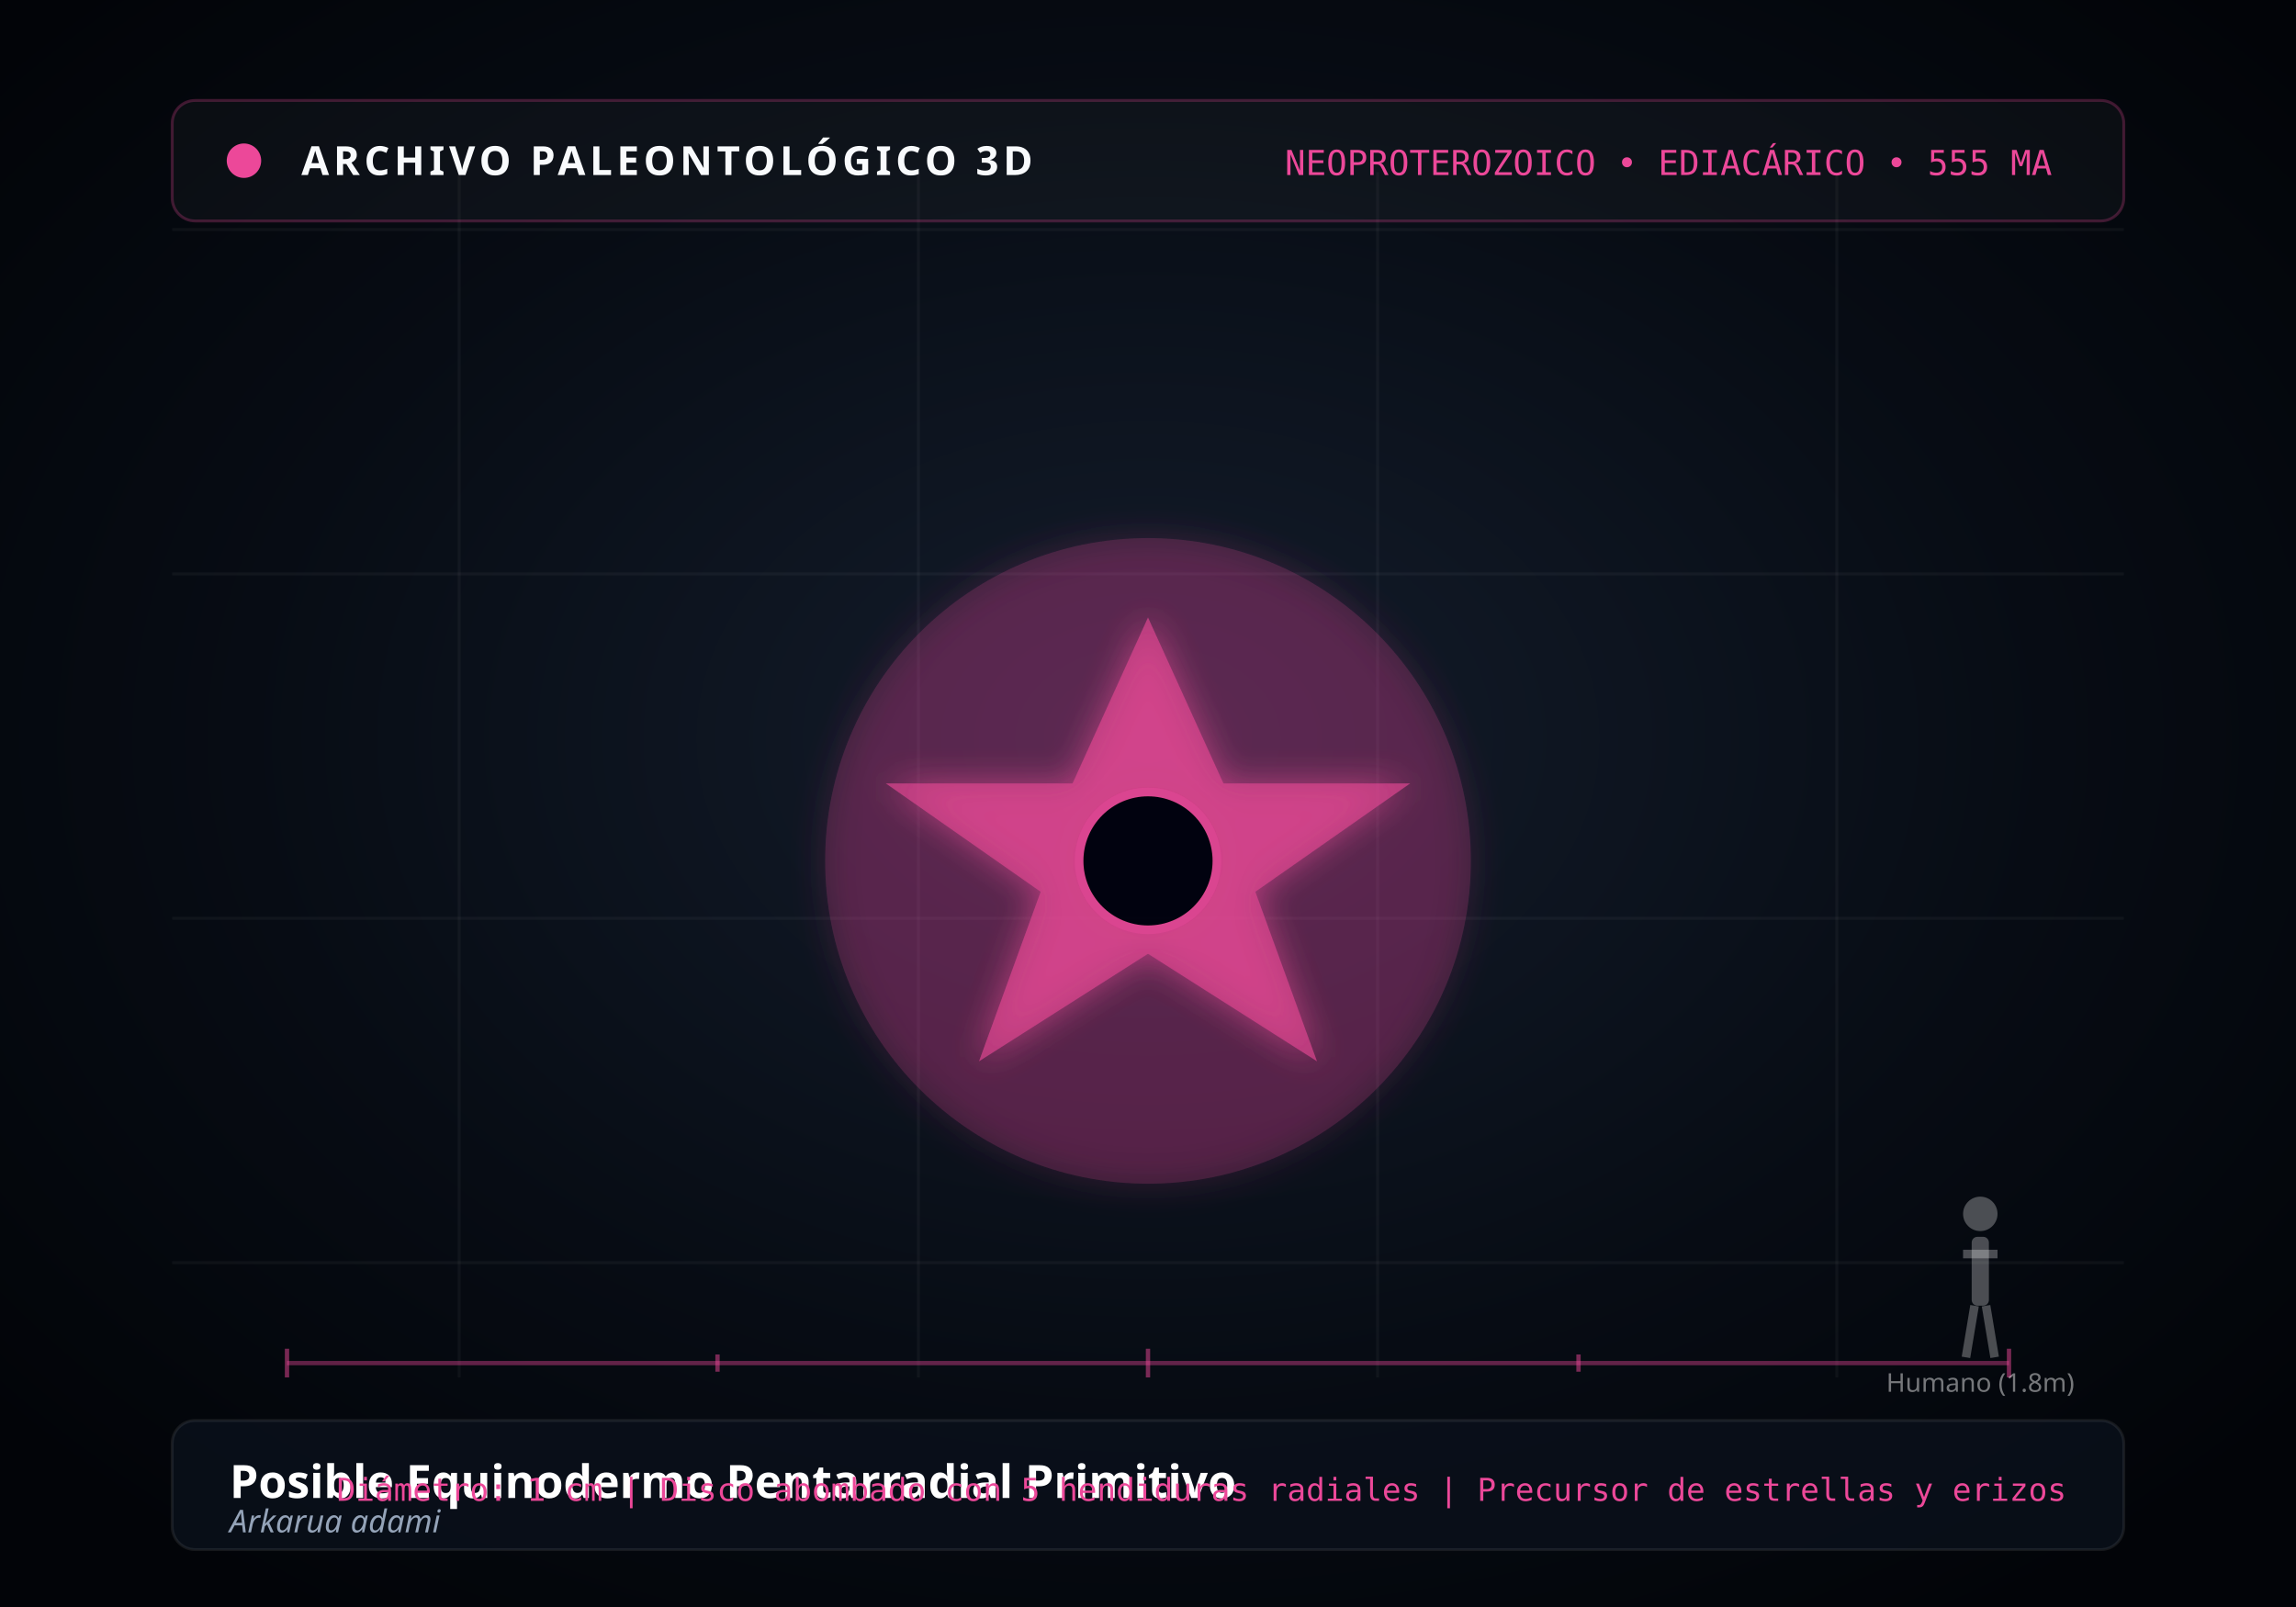
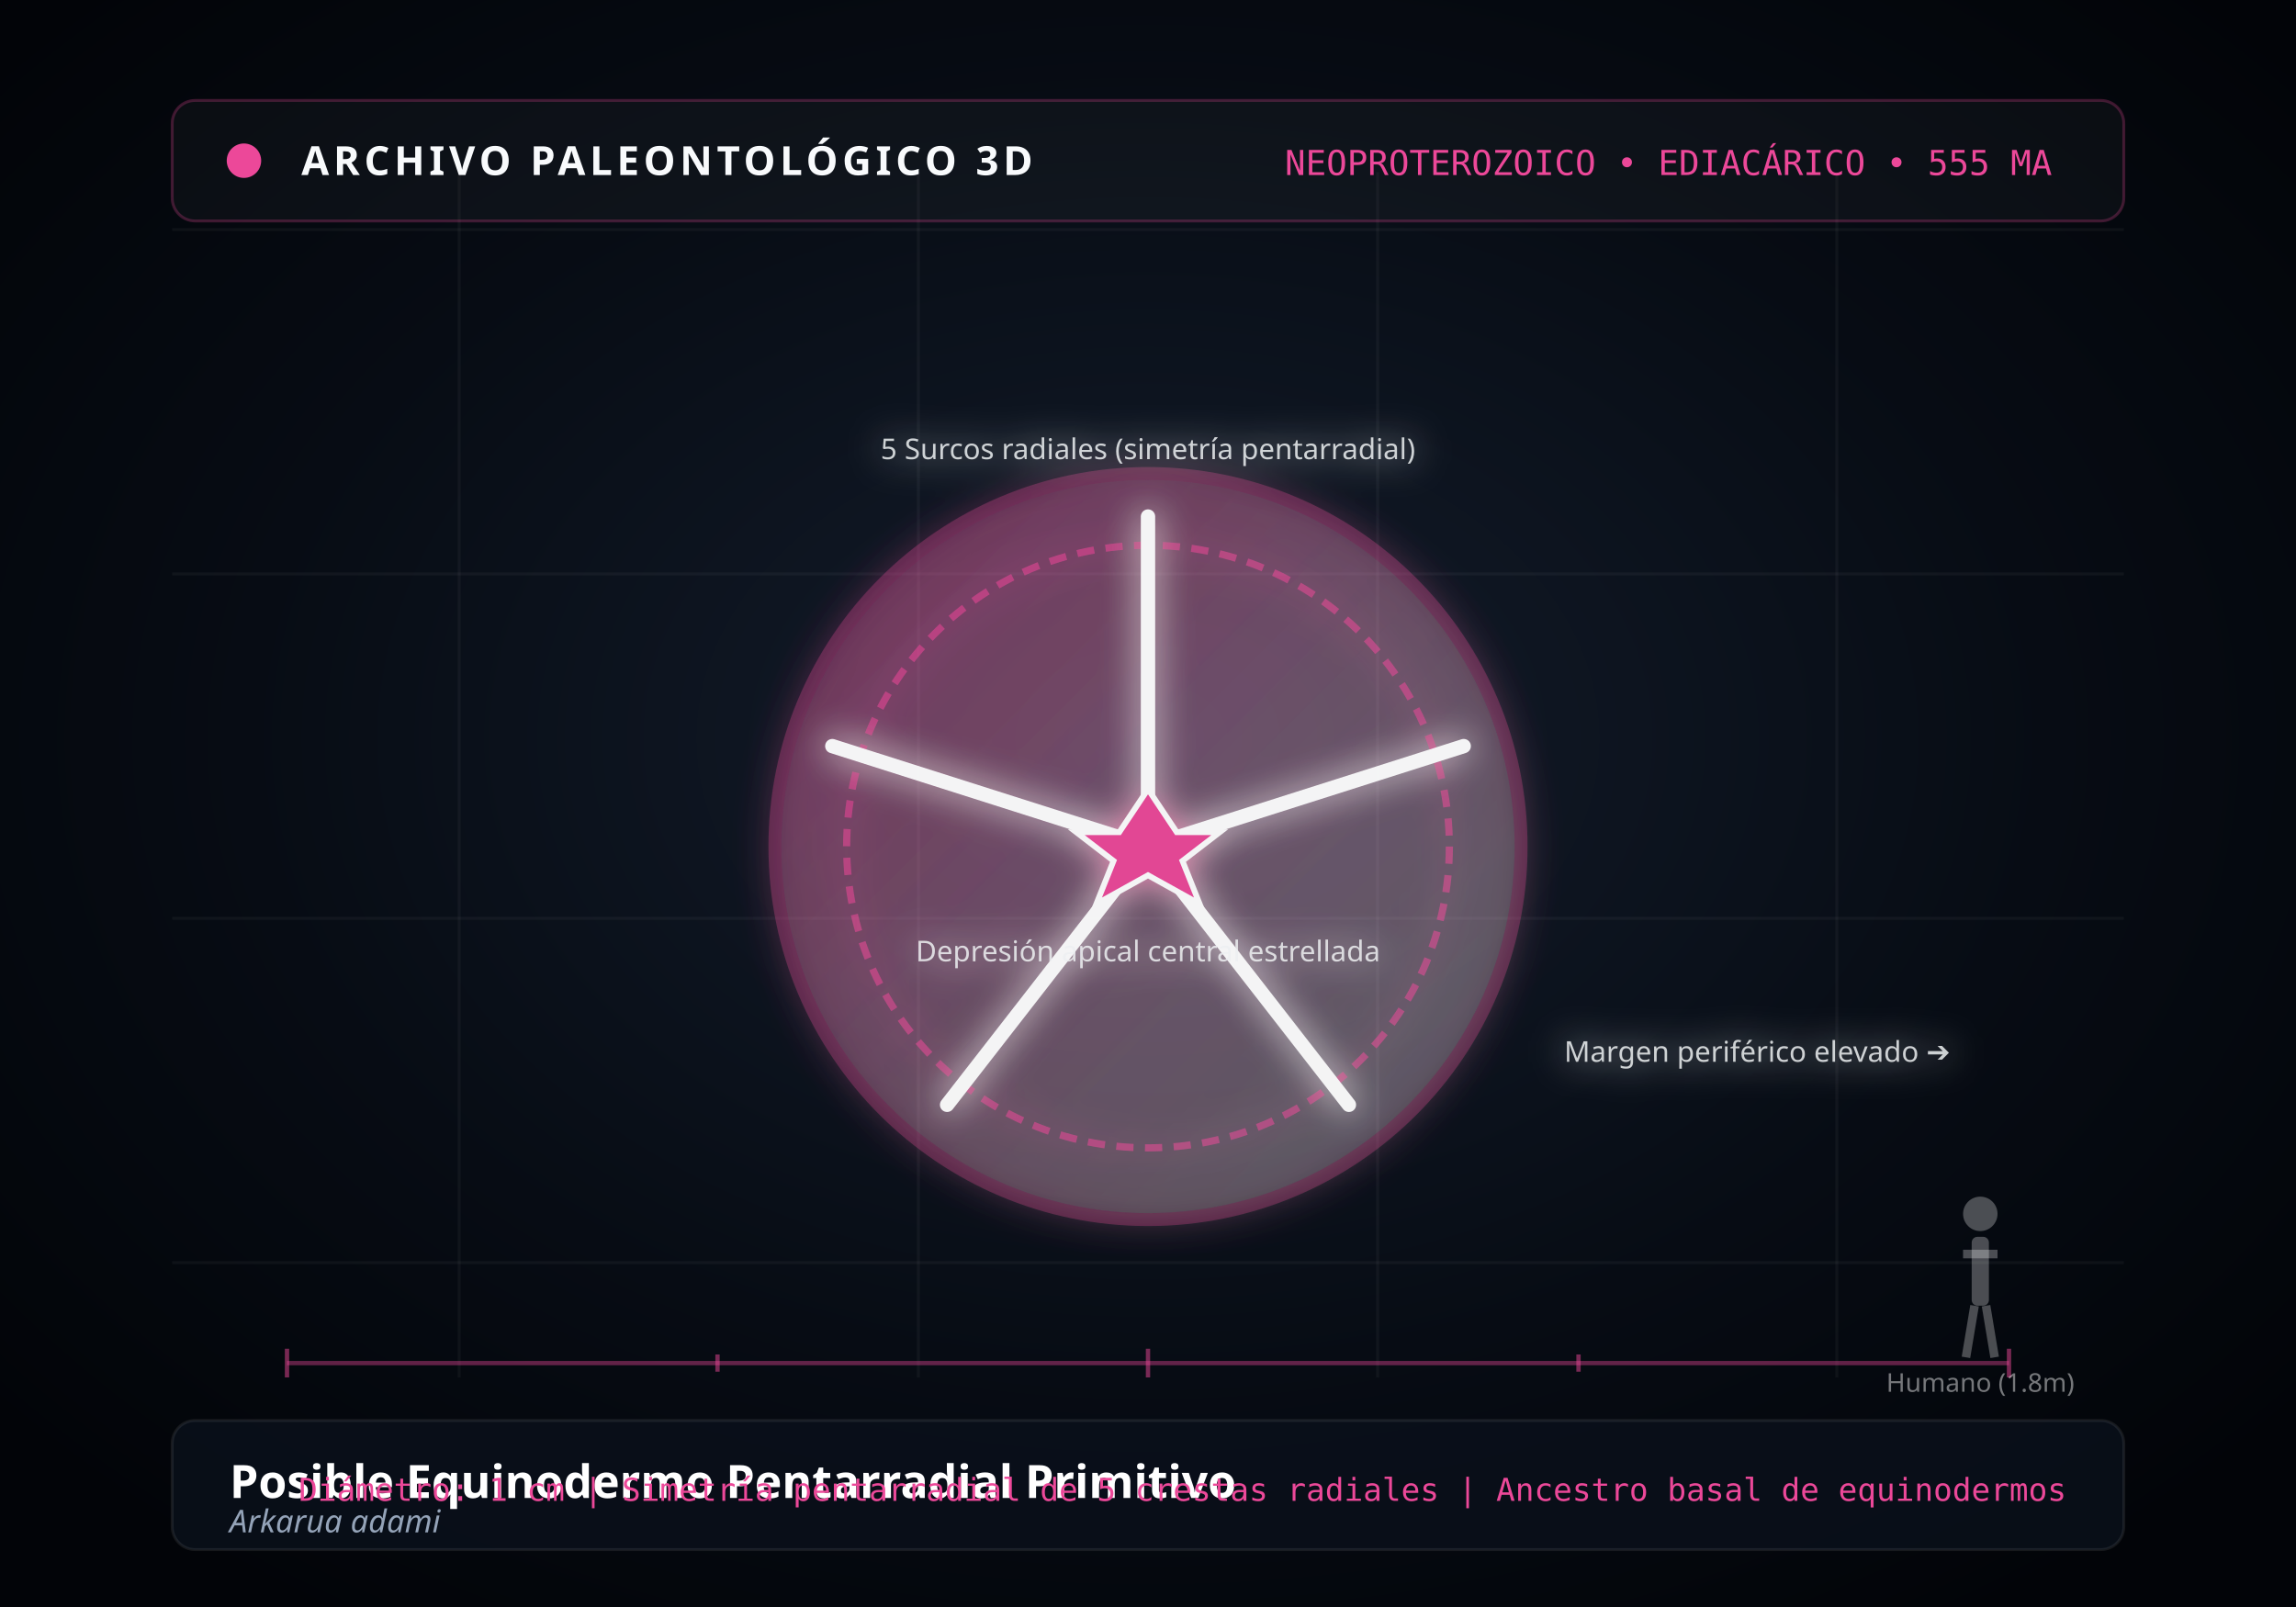
<svg xmlns="http://www.w3.org/2000/svg" viewBox="0 0 800 560" width="800" height="560">
  <defs>
    <radialGradient id="bgGrad_arkarua" cx="50%" cy="46%" r="65%">
      <stop offset="0%" stop-color="#141d2c" stop-opacity="1" />
      <stop offset="60%" stop-color="#070c14" stop-opacity="1" />
      <stop offset="100%" stop-color="#020408" stop-opacity="1" />
    </radialGradient>
    <linearGradient id="themeGrad_arkarua" x1="0%" y1="0%" x2="100%" y2="100%">
      <stop offset="0%" stop-color="#ec4899" stop-opacity="0.95" />
      <stop offset="100%" stop-color="#ffffff" stop-opacity="0.6" />
    </linearGradient>
    <filter id="glow_arkarua" x="-20%" y="-20%" width="140%" height="140%">
      <feGaussianBlur stdDeviation="6" result="blur" />
      <feComposite in="SourceGraphic" in2="blur" operator="over" />
    </filter>
  </defs>
  <rect width="800" height="560" fill="url(#bgGrad_arkarua)" />
  <g stroke="rgba(255, 255, 255, 0.04)" stroke-width="1">
    <line x1="60" y1="80" x2="740" y2="80" />
    <line x1="60" y1="200" x2="740" y2="200" />
    <line x1="60" y1="320" x2="740" y2="320" />
    <line x1="60" y1="440" x2="740" y2="440" />
    <line x1="160" y1="60" x2="160" y2="480" />
    <line x1="320" y1="60" x2="320" y2="480" />
    <line x1="480" y1="60" x2="480" y2="480" />
    <line x1="640" y1="60" x2="640" y2="480" />
  </g>
  <rect x="60" y="35" width="680" height="42" rx="8" fill="rgba(255, 255, 255, 0.03)" stroke="#ec4899" stroke-opacity="0.25" />
  <circle cx="85" cy="56" r="6" fill="#ec4899" />
  <text x="105" y="61" fill="#f8fafc" font-family="'Space Grotesk', 'Outfit', sans-serif" font-weight="700" font-size="14" letter-spacing="1.5">ARCHIVO PALEONTOLÓGICO 3D</text>
  <text x="715" y="61" fill="#ec4899" font-family="'JetBrains Mono', monospace" font-size="12" text-anchor="end">NEOPROTEROZOICO • EDIACÁRICO • 555 MA</text>
-   <g transform="translate(0, 10)" color="#ec4899" filter="url(#glow_arkarua)" opacity="0.92">
-     <circle cx="400" cy="290" r="110" fill="currentColor" opacity="0.2" stroke="currentColor" stroke-width="5" />
-     <polygon points="400,210 425,265 485,265 435,300 455,355 400,320 345,355 365,300 315,265 375,265" fill="currentColor" opacity="0.7" stroke="currentColor" stroke-width="4" />
-     <circle cx="400" cy="290" r="24" fill="#020408" stroke="currentColor" stroke-width="3" />
+   <g transform="translate(0, 10)" color="#ec4899" filter="url(#glow_arkarua)" opacity="0.95">
+     <circle cx="400" cy="285" r="130" fill="url(#themeGrad_arkarua)" opacity="0.3" stroke="currentColor" stroke-width="4.5" />
+     <circle cx="400" cy="285" r="105" fill="none" stroke="currentColor" stroke-width="2.5" stroke-dasharray="6,4" opacity="0.6" />
+     <g stroke="#ffffff" stroke-width="5" stroke-linecap="round">
+       <line x1="400" y1="285" x2="400" y2="170" />
+       <line x1="400" y1="285" x2="510" y2="250" />
+       <line x1="400" y1="285" x2="470" y2="375" />
+       <line x1="400" y1="285" x2="330" y2="375" />
+       <line x1="400" y1="285" x2="290" y2="250" />
+     </g>
+     <polygon points="400,265 410,280 425,280 412,290 418,305 400,295 382,305 388,290 375,280 390,280" fill="currentColor" stroke="#ffffff" stroke-width="2" />
+     <g font-family="'Space Grotesk', sans-serif" font-size="10" fill="#f8fafc" opacity="0.85">
+       <text x="400" y="150" text-anchor="middle">5 Surcos radiales (simetría pentarradial)</text>
+       <text x="400" y="325" text-anchor="middle">Depresión apical central estrellada</text>
+       <text x="545" y="360">Margen periférico elevado ➔</text>
+     </g>
  </g>
  <line x1="100" y1="475" x2="700" y2="475" stroke="#ec4899" stroke-opacity="0.4" stroke-width="1.5" />
  <g stroke="#ec4899" stroke-opacity="0.5" stroke-width="1.5">
    <line x1="100" y1="470" x2="100" y2="480" />
    <line x1="250" y1="472" x2="250" y2="478" />
    <line x1="400" y1="470" x2="400" y2="480" />
    <line x1="550" y1="472" x2="550" y2="478" />
    <line x1="700" y1="470" x2="700" y2="480" />
  </g>
  <g transform="translate(680, 415)" fill="rgba(255, 255, 255, 0.28)">
    <circle cx="10" cy="8" r="6" />
    <rect x="7" y="16" width="6" height="24" rx="2" />
    <line x1="4" y1="22" x2="16" y2="22" stroke="rgba(255, 255, 255, 0.28)" stroke-width="3" />
    <line x1="8" y1="40" x2="5" y2="58" stroke="rgba(255, 255, 255, 0.28)" stroke-width="3" />
    <line x1="12" y1="40" x2="15" y2="58" stroke="rgba(255, 255, 255, 0.28)" stroke-width="3" />
    <text x="10" y="70" fill="rgba(255, 255, 255, 0.45)" font-family="sans-serif" font-size="9" text-anchor="middle">Humano (1.8m)</text>
  </g>
  <rect x="60" y="495" width="680" height="45" rx="8" fill="rgba(10, 16, 26, 0.85)" stroke="rgba(255, 255, 255, 0.08)" />
  <text x="80" y="522" fill="#ffffff" font-family="'Space Grotesk', sans-serif" font-size="16" font-weight="700">Posible Equinodermo Pentarradial Primitivo</text>
  <text x="80" y="534" fill="#94a3b8" font-family="'Outfit', sans-serif" font-style="italic" font-size="11">Arkarua adami</text>
-   <text x="720" y="523" fill="#ec4899" font-family="'JetBrains Mono', monospace" font-size="11" text-anchor="end">Diámetro: 1 cm | Disco abombado con 5 hendiduras radiales | Precursor de estrellas y erizos</text>
+   <text x="720" y="523" fill="#ec4899" font-family="'JetBrains Mono', monospace" font-size="11" text-anchor="end">Diámetro: 1 cm | Simetría pentarradial de 5 crestas radiales | Ancestro basal de equinodermos</text>
</svg>
